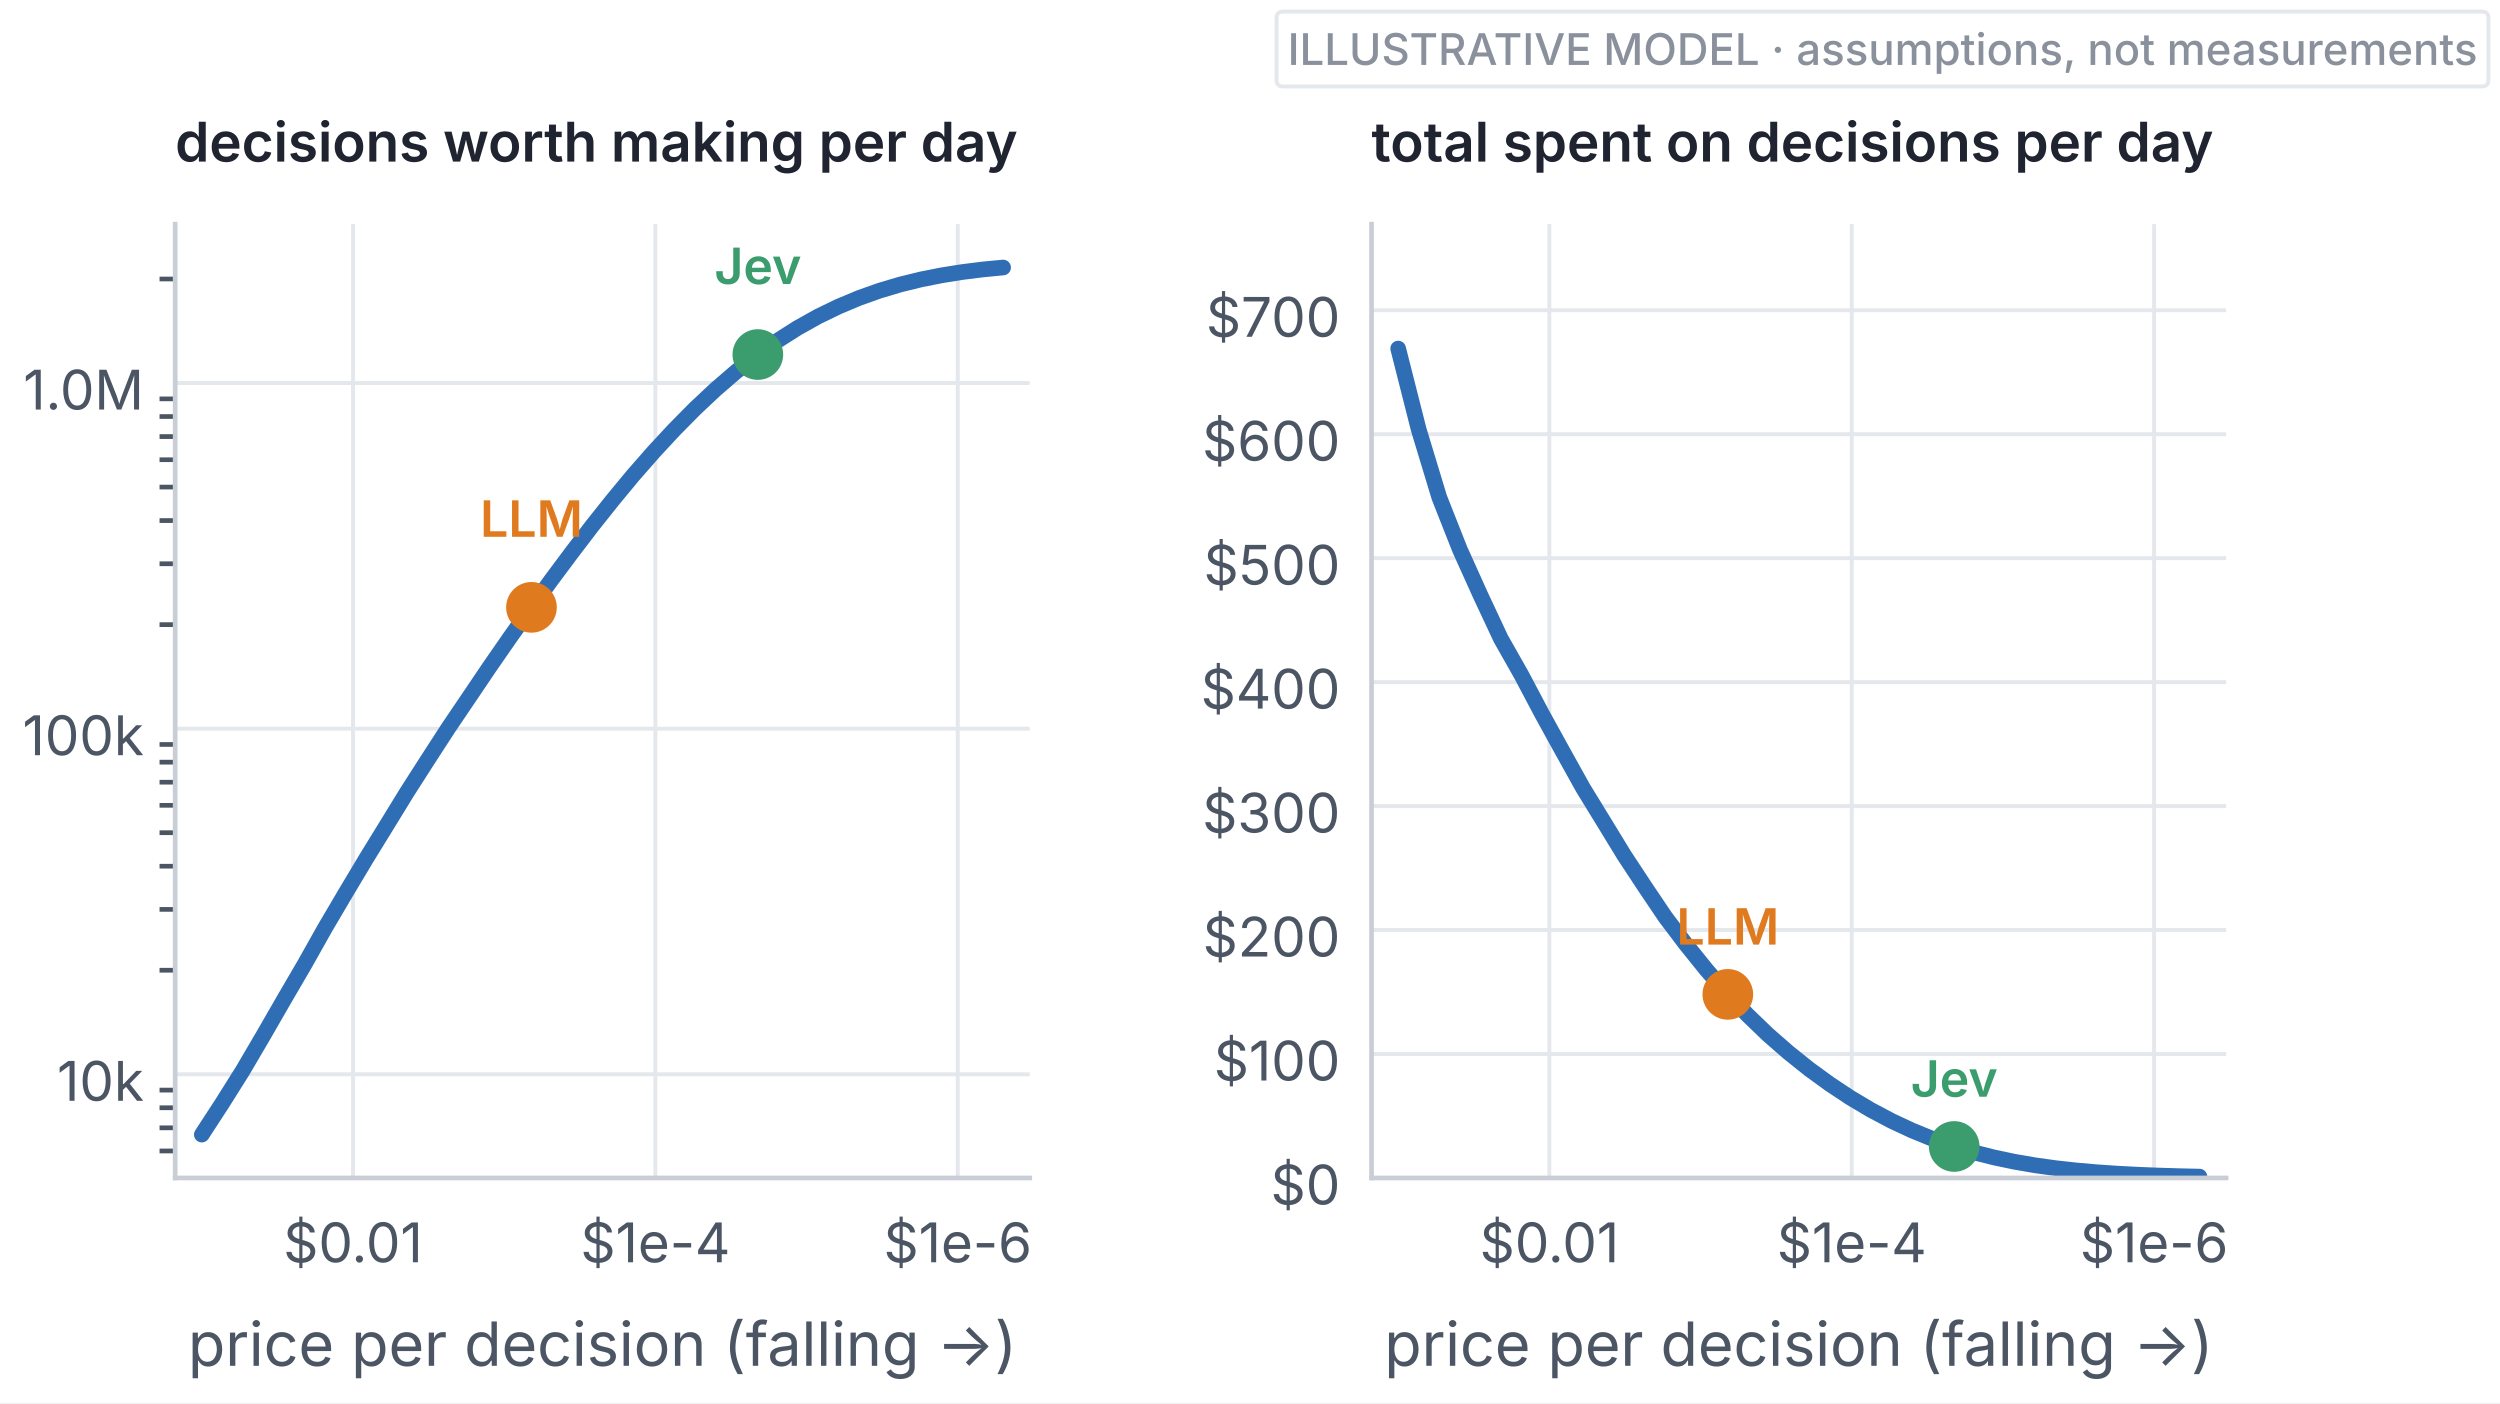
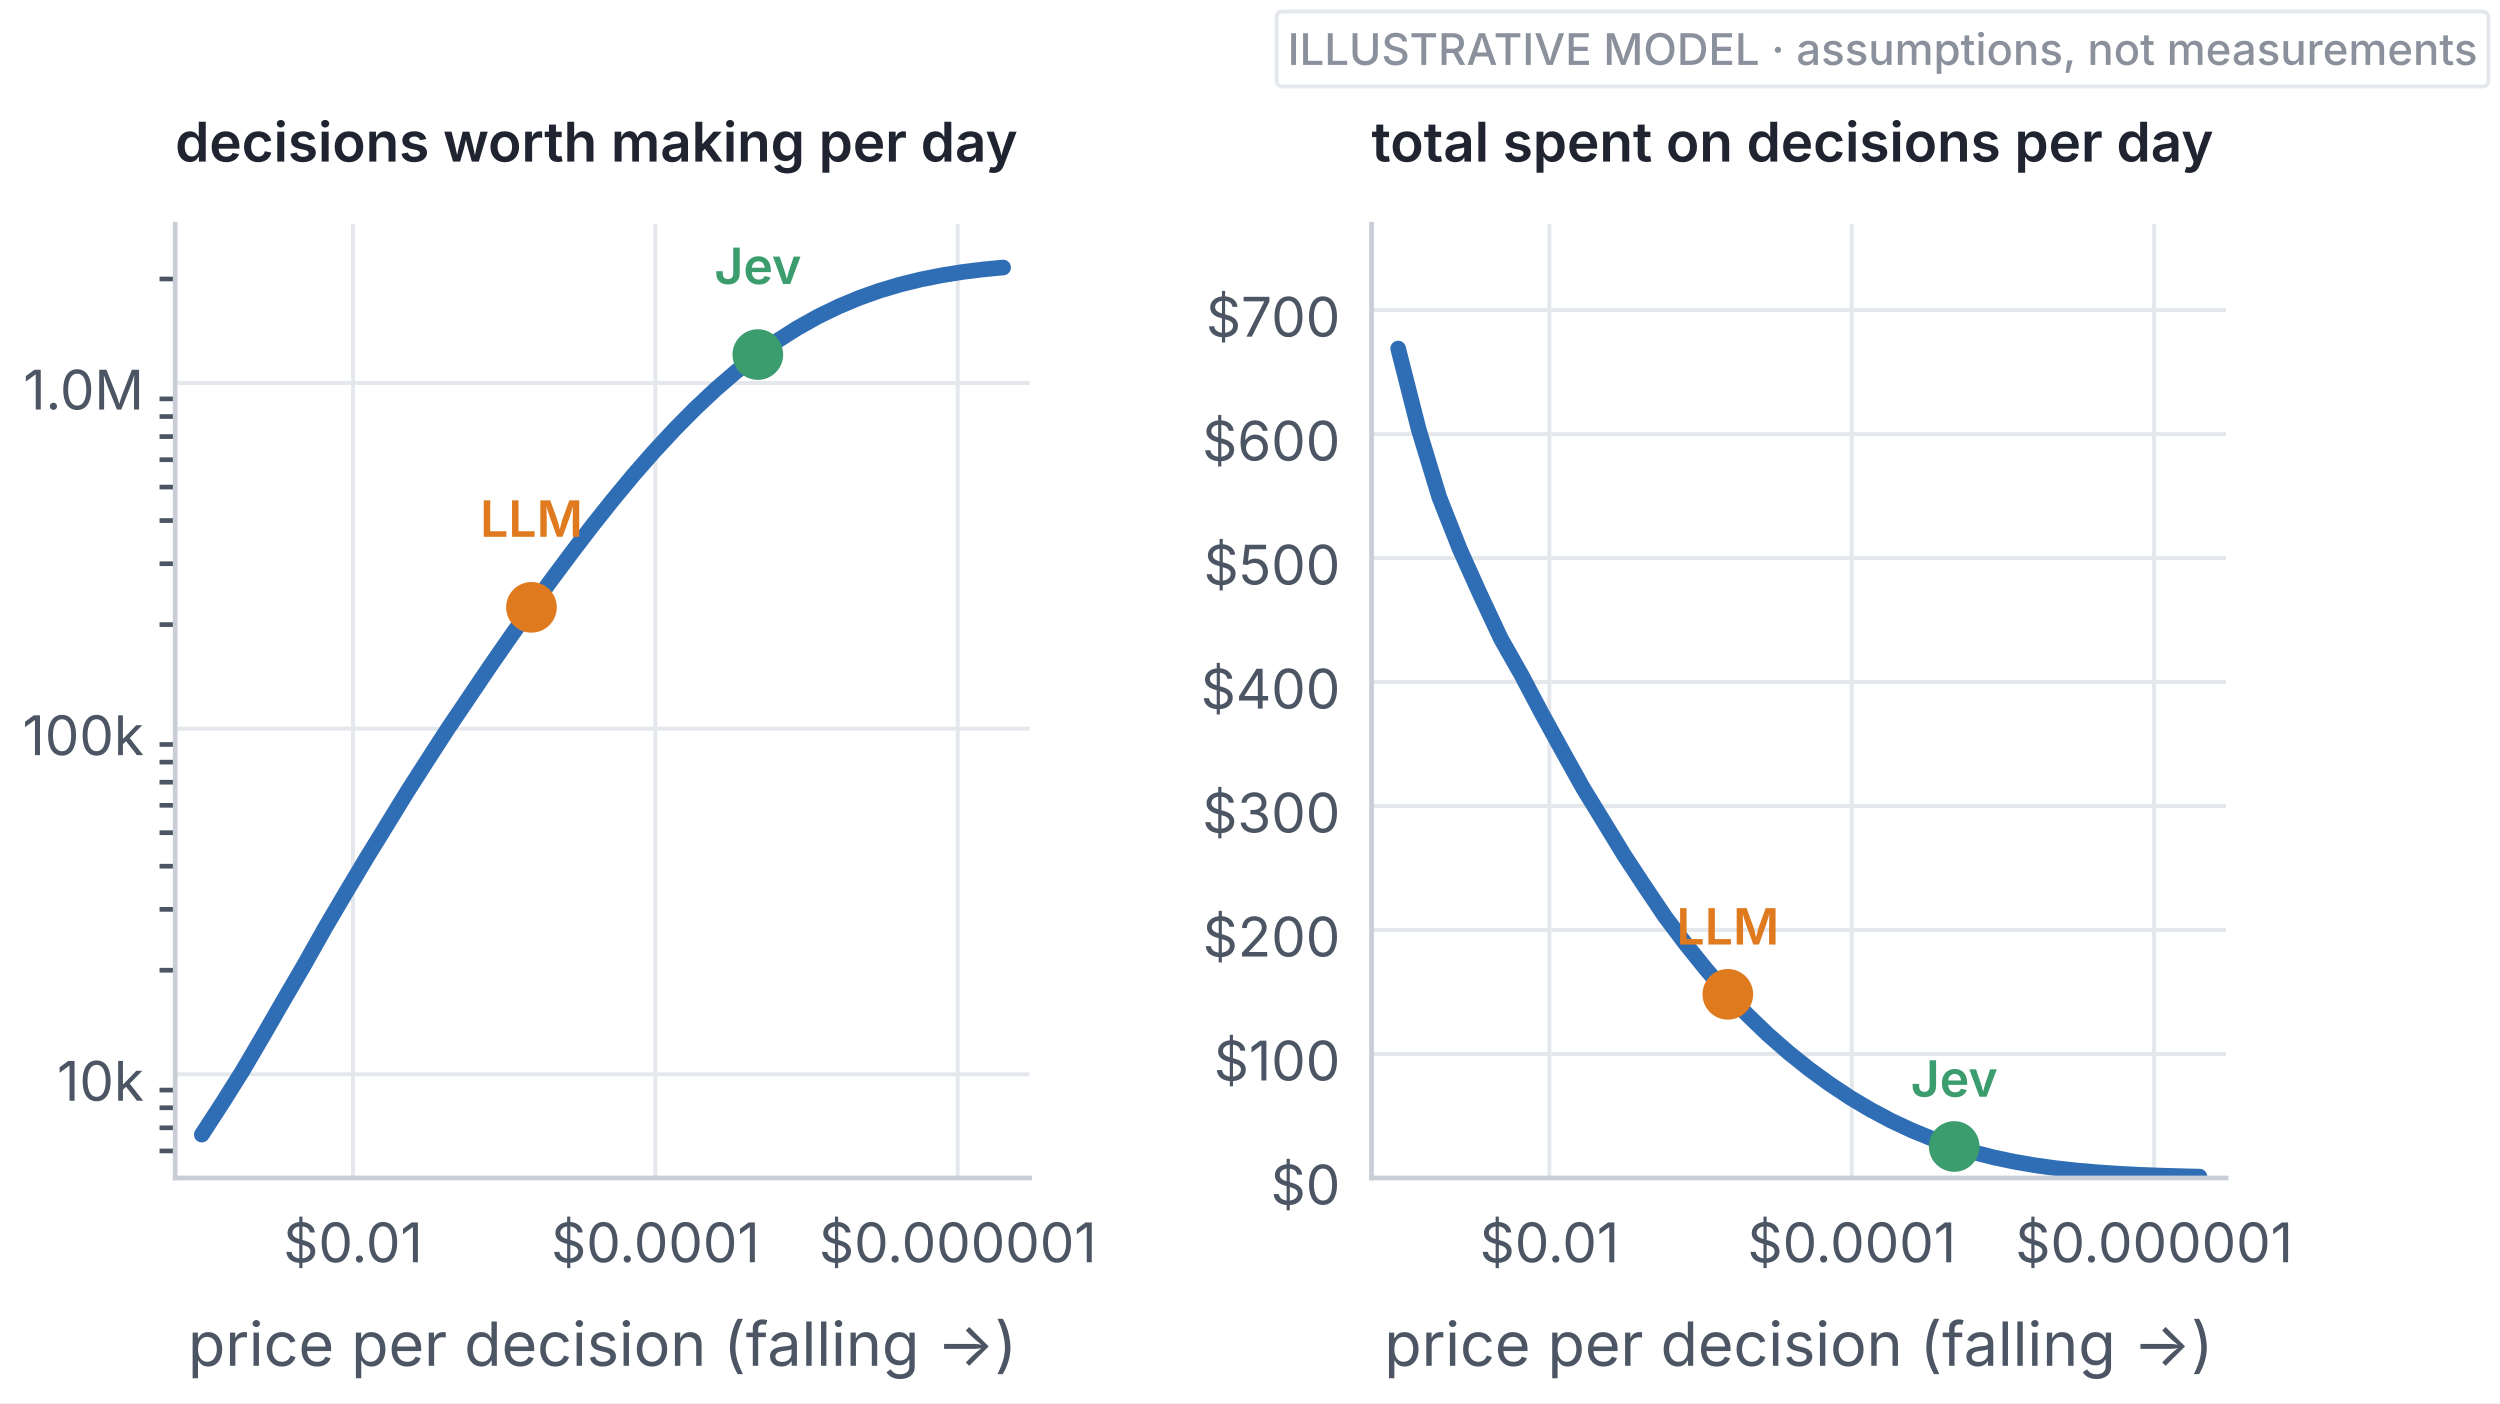
<svg xmlns="http://www.w3.org/2000/svg" xmlns:xlink="http://www.w3.org/1999/xlink" width="319.69pt" height="179.419pt" viewBox="0 0 319.69 179.419" version="1.1">
  <defs>
    <style type="text/css">*{stroke-linejoin: round; stroke-linecap: butt}</style>
  </defs>
  <g id="figure_1">
    <g id="patch_1">
      <path d="M 0 179.419  L 319.69 179.419  L 319.69 -0  L 0 -0  z " style="fill: #ffffff" />
    </g>
    <g id="axes_1">
      <g id="patch_2">
        <path d="M 22.402 150.632  L 131.678 150.632  L 131.678 28.664  L 22.402 28.664  z " style="fill: #ffffff" />
      </g>
      <g id="matplotlib.axis_1">
        <g id="xtick_1">
          <g id="line2d_1">
-             <path d="M 45.14 150.632  L 45.14 28.664  " clip-path="url(#p6c4d3833a0)" style="fill: none; stroke: #e4e7eb; stroke-width: 0.5; stroke-linecap: round" />
+             <path d="M 45.14 150.632  L 45.14 28.664  " clip-path="url(#pe43d38c71d)" style="fill: none; stroke: #e4e7eb; stroke-width: 0.5; stroke-linecap: round" />
          </g>
          <g id="line2d_2" />
          <g id="text_1">
            <text style="font-size: 7px; font-family: 'Inter'; text-anchor: middle; fill: #4b5563" x="45.14" y="161.413" transform="rotate(-0 45.14015 161.413)">$0.01</text>
          </g>
        </g>
        <g id="xtick_2">
          <g id="line2d_3">
-             <path d="M 83.807 150.632  L 83.807 28.664  " clip-path="url(#p6c4d3833a0)" style="fill: none; stroke: #e4e7eb; stroke-width: 0.5; stroke-linecap: round" />
+             <path d="M 83.807 150.632  L 83.807 28.664  " clip-path="url(#pe43d38c71d)" style="fill: none; stroke: #e4e7eb; stroke-width: 0.5; stroke-linecap: round" />
          </g>
          <g id="line2d_4" />
          <g id="text_2">
-             <text style="font-size: 7px; font-family: 'Inter'; text-anchor: middle; fill: #4b5563" x="83.807" y="161.413" transform="rotate(-0 83.80663 161.413)">$1e-4</text>
+             <text style="font-size: 7px; font-family: 'Inter'; text-anchor: middle; fill: #4b5563" x="83.807" y="161.413" transform="rotate(-0 83.80663 161.413)">$0.0001</text>
          </g>
        </g>
        <g id="xtick_3">
          <g id="line2d_5">
-             <path d="M 122.473 150.632  L 122.473 28.664  " clip-path="url(#p6c4d3833a0)" style="fill: none; stroke: #e4e7eb; stroke-width: 0.5; stroke-linecap: round" />
+             <path d="M 122.473 150.632  L 122.473 28.664  " clip-path="url(#pe43d38c71d)" style="fill: none; stroke: #e4e7eb; stroke-width: 0.5; stroke-linecap: round" />
          </g>
          <g id="line2d_6" />
          <g id="text_3">
-             <text style="font-size: 7px; font-family: 'Inter'; text-anchor: middle; fill: #4b5563" x="122.473" y="161.413" transform="rotate(-0 122.4731 161.413)">$1e-6</text>
+             <text style="font-size: 7px; font-family: 'Inter'; text-anchor: middle; fill: #4b5563" x="122.473" y="161.413" transform="rotate(-0 122.4731 161.413)">$0.000001</text>
          </g>
        </g>
        <g id="text_4">
          <text style="font-size: 7.8px; font-family: 'Inter'; text-anchor: middle; fill: #4b5563" x="77.04" y="174.658" transform="rotate(-0 77.04 174.6578)">price per decision (falling →)</text>
        </g>
      </g>
      <g id="matplotlib.axis_2">
        <g id="ytick_1">
          <g id="line2d_7">
-             <path d="M 22.402 137.375  L 131.678 137.375  " clip-path="url(#p6c4d3833a0)" style="fill: none; stroke: #e4e7eb; stroke-width: 0.5; stroke-linecap: round" />
+             <path d="M 22.402 137.372  L 131.678 137.372  " clip-path="url(#pe43d38c71d)" style="fill: none; stroke: #e4e7eb; stroke-width: 0.5; stroke-linecap: round" />
          </g>
          <g id="line2d_8" />
          <g id="text_5">
-             <text style="font-size: 7px; font-family: 'Inter'; text-anchor: end; fill: #4b5563" x="18.402" y="140.766" transform="rotate(-0 18.4025 140.7657)">10k</text>
+             <text style="font-size: 7px; font-family: 'Inter'; text-anchor: end; fill: #4b5563" x="18.402" y="140.763" transform="rotate(-0 18.4025 140.763)">10k</text>
          </g>
        </g>
        <g id="ytick_2">
          <g id="line2d_9">
-             <path d="M 22.402 93.178  L 131.678 93.178  " clip-path="url(#p6c4d3833a0)" style="fill: none; stroke: #e4e7eb; stroke-width: 0.5; stroke-linecap: round" />
+             <path d="M 22.402 93.177  L 131.678 93.177  " clip-path="url(#pe43d38c71d)" style="fill: none; stroke: #e4e7eb; stroke-width: 0.5; stroke-linecap: round" />
          </g>
          <g id="line2d_10" />
          <g id="text_6">
-             <text style="font-size: 7px; font-family: 'Inter'; text-anchor: end; fill: #4b5563" x="18.402" y="96.569" transform="rotate(-0 18.4025 96.56901)">100k</text>
+             <text style="font-size: 7px; font-family: 'Inter'; text-anchor: end; fill: #4b5563" x="18.402" y="96.567" transform="rotate(-0 18.4025 96.56749)">100k</text>
          </g>
        </g>
        <g id="ytick_3">
          <g id="line2d_11">
-             <path d="M 22.402 48.982  L 131.678 48.982  " clip-path="url(#p6c4d3833a0)" style="fill: none; stroke: #e4e7eb; stroke-width: 0.5; stroke-linecap: round" />
+             <path d="M 22.402 48.981  L 131.678 48.981  " clip-path="url(#pe43d38c71d)" style="fill: none; stroke: #e4e7eb; stroke-width: 0.5; stroke-linecap: round" />
          </g>
          <g id="line2d_12" />
          <g id="text_7">
-             <text style="font-size: 7px; font-family: 'Inter'; text-anchor: end; fill: #4b5563" x="18.402" y="52.372" transform="rotate(-0 18.4025 52.37234)">1.0M</text>
+             <text style="font-size: 7px; font-family: 'Inter'; text-anchor: end; fill: #4b5563" x="18.402" y="52.372" transform="rotate(-0 18.4025 52.37195)">1.0M</text>
          </g>
        </g>
        <g id="ytick_4">
          <g id="line2d_13">
            <defs>
-               <path id="m7c830f030d" d="M 0 0  L -2 0  " style="stroke: #4b5563; stroke-width: 0.6" />
+               <path id="m8a3366d533" d="M 0 0  L -2 0  " style="stroke: #4b5563; stroke-width: 0.6" />
            </defs>
            <g>
-               <use xlink:href="#m7c830f030d" x="22.402" y="147.18" style="fill: #4b5563; stroke: #4b5563; stroke-width: 0.6" />
+               <use xlink:href="#m8a3366d533" x="22.402" y="147.177" style="fill: #4b5563; stroke: #4b5563; stroke-width: 0.6" />
            </g>
          </g>
        </g>
        <g id="ytick_5">
          <g id="line2d_14">
            <g>
-               <use xlink:href="#m7c830f030d" x="22.402" y="144.221" style="fill: #4b5563; stroke: #4b5563; stroke-width: 0.6" />
+               <use xlink:href="#m8a3366d533" x="22.402" y="144.218" style="fill: #4b5563; stroke: #4b5563; stroke-width: 0.6" />
            </g>
          </g>
        </g>
        <g id="ytick_6">
          <g id="line2d_15">
            <g>
-               <use xlink:href="#m7c830f030d" x="22.402" y="141.658" style="fill: #4b5563; stroke: #4b5563; stroke-width: 0.6" />
+               <use xlink:href="#m8a3366d533" x="22.402" y="141.655" style="fill: #4b5563; stroke: #4b5563; stroke-width: 0.6" />
            </g>
          </g>
        </g>
        <g id="ytick_7">
          <g id="line2d_16">
            <g>
-               <use xlink:href="#m7c830f030d" x="22.402" y="139.397" style="fill: #4b5563; stroke: #4b5563; stroke-width: 0.6" />
+               <use xlink:href="#m8a3366d533" x="22.402" y="139.395" style="fill: #4b5563; stroke: #4b5563; stroke-width: 0.6" />
            </g>
          </g>
        </g>
        <g id="ytick_8">
          <g id="line2d_17">
            <g>
-               <use xlink:href="#m7c830f030d" x="22.402" y="124.071" style="fill: #4b5563; stroke: #4b5563; stroke-width: 0.6" />
+               <use xlink:href="#m8a3366d533" x="22.402" y="124.068" style="fill: #4b5563; stroke: #4b5563; stroke-width: 0.6" />
            </g>
          </g>
        </g>
        <g id="ytick_9">
          <g id="line2d_18">
            <g>
-               <use xlink:href="#m7c830f030d" x="22.402" y="116.288" style="fill: #4b5563; stroke: #4b5563; stroke-width: 0.6" />
+               <use xlink:href="#m8a3366d533" x="22.402" y="116.286" style="fill: #4b5563; stroke: #4b5563; stroke-width: 0.6" />
            </g>
          </g>
        </g>
        <g id="ytick_10">
          <g id="line2d_19">
            <g>
-               <use xlink:href="#m7c830f030d" x="22.402" y="110.766" style="fill: #4b5563; stroke: #4b5563; stroke-width: 0.6" />
+               <use xlink:href="#m8a3366d533" x="22.402" y="110.764" style="fill: #4b5563; stroke: #4b5563; stroke-width: 0.6" />
            </g>
          </g>
        </g>
        <g id="ytick_11">
          <g id="line2d_20">
            <g>
-               <use xlink:href="#m7c830f030d" x="22.402" y="106.483" style="fill: #4b5563; stroke: #4b5563; stroke-width: 0.6" />
+               <use xlink:href="#m8a3366d533" x="22.402" y="106.481" style="fill: #4b5563; stroke: #4b5563; stroke-width: 0.6" />
            </g>
          </g>
        </g>
        <g id="ytick_12">
          <g id="line2d_21">
            <g>
-               <use xlink:href="#m7c830f030d" x="22.402" y="102.983" style="fill: #4b5563; stroke: #4b5563; stroke-width: 0.6" />
+               <use xlink:href="#m8a3366d533" x="22.402" y="102.982" style="fill: #4b5563; stroke: #4b5563; stroke-width: 0.6" />
            </g>
          </g>
        </g>
        <g id="ytick_13">
          <g id="line2d_22">
            <g>
-               <use xlink:href="#m7c830f030d" x="22.402" y="100.025" style="fill: #4b5563; stroke: #4b5563; stroke-width: 0.6" />
+               <use xlink:href="#m8a3366d533" x="22.402" y="100.023" style="fill: #4b5563; stroke: #4b5563; stroke-width: 0.6" />
            </g>
          </g>
        </g>
        <g id="ytick_14">
          <g id="line2d_23">
            <g>
-               <use xlink:href="#m7c830f030d" x="22.402" y="97.461" style="fill: #4b5563; stroke: #4b5563; stroke-width: 0.6" />
+               <use xlink:href="#m8a3366d533" x="22.402" y="97.46" style="fill: #4b5563; stroke: #4b5563; stroke-width: 0.6" />
            </g>
          </g>
        </g>
        <g id="ytick_15">
          <g id="line2d_24">
            <g>
-               <use xlink:href="#m7c830f030d" x="22.402" y="95.201" style="fill: #4b5563; stroke: #4b5563; stroke-width: 0.6" />
+               <use xlink:href="#m8a3366d533" x="22.402" y="95.199" style="fill: #4b5563; stroke: #4b5563; stroke-width: 0.6" />
            </g>
          </g>
        </g>
        <g id="ytick_16">
          <g id="line2d_25">
            <g>
-               <use xlink:href="#m7c830f030d" x="22.402" y="79.874" style="fill: #4b5563; stroke: #4b5563; stroke-width: 0.6" />
+               <use xlink:href="#m8a3366d533" x="22.402" y="79.873" style="fill: #4b5563; stroke: #4b5563; stroke-width: 0.6" />
            </g>
          </g>
        </g>
        <g id="ytick_17">
          <g id="line2d_26">
            <g>
-               <use xlink:href="#m7c830f030d" x="22.402" y="72.091" style="fill: #4b5563; stroke: #4b5563; stroke-width: 0.6" />
+               <use xlink:href="#m8a3366d533" x="22.402" y="72.09" style="fill: #4b5563; stroke: #4b5563; stroke-width: 0.6" />
            </g>
          </g>
        </g>
        <g id="ytick_18">
          <g id="line2d_27">
            <g>
-               <use xlink:href="#m7c830f030d" x="22.402" y="66.569" style="fill: #4b5563; stroke: #4b5563; stroke-width: 0.6" />
+               <use xlink:href="#m8a3366d533" x="22.402" y="66.569" style="fill: #4b5563; stroke: #4b5563; stroke-width: 0.6" />
            </g>
          </g>
        </g>
        <g id="ytick_19">
          <g id="line2d_28">
            <g>
-               <use xlink:href="#m7c830f030d" x="22.402" y="62.286" style="fill: #4b5563; stroke: #4b5563; stroke-width: 0.6" />
+               <use xlink:href="#m8a3366d533" x="22.402" y="62.286" style="fill: #4b5563; stroke: #4b5563; stroke-width: 0.6" />
            </g>
          </g>
        </g>
        <g id="ytick_20">
          <g id="line2d_29">
            <g>
-               <use xlink:href="#m7c830f030d" x="22.402" y="58.787" style="fill: #4b5563; stroke: #4b5563; stroke-width: 0.6" />
+               <use xlink:href="#m8a3366d533" x="22.402" y="58.786" style="fill: #4b5563; stroke: #4b5563; stroke-width: 0.6" />
            </g>
          </g>
        </g>
        <g id="ytick_21">
          <g id="line2d_30">
            <g>
-               <use xlink:href="#m7c830f030d" x="22.402" y="55.828" style="fill: #4b5563; stroke: #4b5563; stroke-width: 0.6" />
+               <use xlink:href="#m8a3366d533" x="22.402" y="55.827" style="fill: #4b5563; stroke: #4b5563; stroke-width: 0.6" />
            </g>
          </g>
        </g>
        <g id="ytick_22">
          <g id="line2d_31">
            <g>
-               <use xlink:href="#m7c830f030d" x="22.402" y="53.265" style="fill: #4b5563; stroke: #4b5563; stroke-width: 0.6" />
+               <use xlink:href="#m8a3366d533" x="22.402" y="53.264" style="fill: #4b5563; stroke: #4b5563; stroke-width: 0.6" />
            </g>
          </g>
        </g>
        <g id="ytick_23">
          <g id="line2d_32">
            <g>
-               <use xlink:href="#m7c830f030d" x="22.402" y="51.004" style="fill: #4b5563; stroke: #4b5563; stroke-width: 0.6" />
+               <use xlink:href="#m8a3366d533" x="22.402" y="51.004" style="fill: #4b5563; stroke: #4b5563; stroke-width: 0.6" />
            </g>
          </g>
        </g>
        <g id="ytick_24">
          <g id="line2d_33">
            <g>
-               <use xlink:href="#m7c830f030d" x="22.402" y="35.677" style="fill: #4b5563; stroke: #4b5563; stroke-width: 0.6" />
+               <use xlink:href="#m8a3366d533" x="22.402" y="35.677" style="fill: #4b5563; stroke: #4b5563; stroke-width: 0.6" />
            </g>
          </g>
        </g>
      </g>
      <g id="line2d_34">
-         <path d="M 128.273 34.208  L 125.646 34.46  L 123.018 34.791  L 120.391 35.211  L 117.764 35.733  L 115.136 36.377  L 112.509 37.158  L 109.882 38.09  L 107.254 39.189  L 104.627 40.462  L 102 41.93  L 99.372 43.597  L 96.745 45.463  L 94.118 47.531  L 91.49 49.805  L 88.863 52.272  L 86.236 54.932  L 83.608 57.763  L 80.981 60.761  L 78.354 63.935  L 75.726 67.236  L 73.099 70.678  L 70.472 74.202  L 67.844 77.824  L 65.217 81.518  L 62.59 85.308  L 59.962 89.203  L 57.335 93.087  L 54.708 97.141  L 52.08 101.242  L 49.453 105.524  L 46.826 109.793  L 44.198 114.19  L 41.571 118.653  L 38.944 123.323  L 36.316 127.828  L 33.689 132.389  L 31.062 136.869  L 28.434 141.054  L 25.807 145.088  " clip-path="url(#p6c4d3833a0)" style="fill: none; stroke: #2f6db5; stroke-width: 2; stroke-linecap: round" />
+         <path d="M 128.273 34.208  L 125.646 34.46  L 123.018 34.79  L 120.391 35.211  L 117.764 35.733  L 115.136 36.377  L 112.509 37.158  L 109.882 38.09  L 107.254 39.189  L 104.627 40.462  L 102 41.929  L 99.372 43.596  L 96.745 45.463  L 94.118 47.53  L 91.49 49.804  L 88.863 52.271  L 86.236 54.931  L 83.608 57.762  L 80.981 60.761  L 78.354 63.934  L 75.726 67.236  L 73.099 70.677  L 70.472 74.201  L 67.844 77.823  L 65.217 81.516  L 62.59 85.306  L 59.962 89.201  L 57.335 93.086  L 54.708 97.139  L 52.08 101.241  L 49.453 105.522  L 46.826 109.791  L 44.198 114.188  L 41.571 118.651  L 38.944 123.321  L 36.316 127.826  L 33.689 132.387  L 31.062 136.867  L 28.434 141.051  L 25.807 145.088  " clip-path="url(#pe43d38c71d)" style="fill: none; stroke: #2f6db5; stroke-width: 2; stroke-linecap: round" />
      </g>
      <g id="patch_3">
        <path d="M 22.402 150.632  L 22.402 28.664  " style="fill: none; stroke: #c9ced6; stroke-width: 0.6; stroke-linejoin: miter; stroke-linecap: square" />
      </g>
      <g id="patch_4">
        <path d="M 22.402 150.632  L 131.678 150.632  " style="fill: none; stroke: #c9ced6; stroke-width: 0.6; stroke-linejoin: miter; stroke-linecap: square" />
      </g>
      <g id="PathCollection_1">
        <defs>
-           <path id="mdd9a455f38" d="M 0 2.739  C 0.726 2.739 1.423 2.45 1.936 1.936  C 2.45 1.423 2.739 0.726 2.739 0  C 2.739 -0.726 2.45 -1.423 1.936 -1.936  C 1.423 -2.45 0.726 -2.739 0 -2.739  C -0.726 -2.739 -1.423 -2.45 -1.936 -1.936  C -2.45 -1.423 -2.739 -0.726 -2.739 0  C -2.739 0.726 -2.45 1.423 -1.936 1.936  C -1.423 2.45 -0.726 2.739 0 2.739  z " style="stroke: #e07a1f" />
+           <path id="m2a6aeab47b" d="M 0 2.739  C 0.726 2.739 1.423 2.45 1.936 1.936  C 2.45 1.423 2.739 0.726 2.739 0  C 2.739 -0.726 2.45 -1.423 1.936 -1.936  C 1.423 -2.45 0.726 -2.739 0 -2.739  C -0.726 -2.739 -1.423 -2.45 -1.936 -1.936  C -2.45 -1.423 -2.739 -0.726 -2.739 0  C -2.739 0.726 -2.45 1.423 -1.936 1.936  C -1.423 2.45 -0.726 2.739 0 2.739  z " style="stroke: #e07a1f" />
        </defs>
-         <g clip-path="url(#p6c4d3833a0)">
-           <use xlink:href="#mdd9a455f38" x="67.962" y="77.664" style="fill: #e07a1f; stroke: #e07a1f" />
+         <g clip-path="url(#pe43d38c71d)">
+           <use xlink:href="#m2a6aeab47b" x="67.962" y="77.662" style="fill: #e07a1f; stroke: #e07a1f" />
        </g>
      </g>
      <g id="text_8">
-         <text style="font-weight: 600; font-size: 6.4px; font-family: 'Inter'; text-anchor: middle; fill: #e07a1f" x="67.962" y="68.642" transform="rotate(-0 67.96219 68.64215)">LLM</text>
+         <text style="font-weight: 600; font-size: 6.4px; font-family: 'Inter'; text-anchor: middle; fill: #e07a1f" x="67.962" y="68.641" transform="rotate(-0 67.96219 68.64126)">LLM</text>
      </g>
      <g id="PathCollection_2">
        <defs>
-           <path id="maff7564c00" d="M 0 2.739  C 0.726 2.739 1.423 2.45 1.936 1.936  C 2.45 1.423 2.739 0.726 2.739 0  C 2.739 -0.726 2.45 -1.423 1.936 -1.936  C 1.423 -2.45 0.726 -2.739 0 -2.739  C -0.726 -2.739 -1.423 -2.45 -1.936 -1.936  C -2.45 -1.423 -2.739 -0.726 -2.739 0  C -2.739 0.726 -2.45 1.423 -1.936 1.936  C -1.423 2.45 -0.726 2.739 0 2.739  z " style="stroke: #3b9c6e" />
+           <path id="m7f1b67c0c9" d="M 0 2.739  C 0.726 2.739 1.423 2.45 1.936 1.936  C 2.45 1.423 2.739 0.726 2.739 0  C 2.739 -0.726 2.45 -1.423 1.936 -1.936  C 1.423 -2.45 0.726 -2.739 0 -2.739  C -0.726 -2.739 -1.423 -2.45 -1.936 -1.936  C -2.45 -1.423 -2.739 -0.726 -2.739 0  C -2.739 0.726 -2.45 1.423 -1.936 1.936  C -1.423 2.45 -0.726 2.739 0 2.739  z " style="stroke: #3b9c6e" />
        </defs>
-         <g clip-path="url(#p6c4d3833a0)">
-           <use xlink:href="#maff7564c00" x="96.91" y="45.338" style="fill: #3b9c6e; stroke: #3b9c6e" />
+         <g clip-path="url(#pe43d38c71d)">
+           <use xlink:href="#m7f1b67c0c9" x="96.91" y="45.338" style="fill: #3b9c6e; stroke: #3b9c6e" />
        </g>
      </g>
      <g id="text_9">
-         <text style="font-weight: 600; font-size: 6.4px; font-family: 'Inter'; text-anchor: middle; fill: #3b9c6e" x="96.91" y="36.317" transform="rotate(-0 96.91033 36.31697)">Jev</text>
+         <text style="font-weight: 600; font-size: 6.4px; font-family: 'Inter'; text-anchor: middle; fill: #3b9c6e" x="96.91" y="36.317" transform="rotate(-0 96.91033 36.31692)">Jev</text>
      </g>
      <g id="text_10">
        <text style="font-weight: 600; font-size: 7px; font-family: 'Inter'; text-anchor: start; fill: #1f2430" x="22.402" y="20.664" transform="rotate(-0 22.4025 20.66378)">decisions worth making per day</text>
      </g>
    </g>
    <g id="axes_2">
      <g id="patch_5">
        <path d="M 175.387 150.632  L 284.663 150.632  L 284.663 28.664  L 175.387 28.664  z " style="fill: #ffffff" />
      </g>
      <g id="matplotlib.axis_3">
        <g id="xtick_4">
          <g id="line2d_35">
-             <path d="M 198.125 150.632  L 198.125 28.664  " clip-path="url(#pc690eab9a4)" style="fill: none; stroke: #e4e7eb; stroke-width: 0.5; stroke-linecap: round" />
+             <path d="M 198.125 150.632  L 198.125 28.664  " clip-path="url(#pb038f748a6)" style="fill: none; stroke: #e4e7eb; stroke-width: 0.5; stroke-linecap: round" />
          </g>
          <g id="line2d_36" />
          <g id="text_11">
            <text style="font-size: 7px; font-family: 'Inter'; text-anchor: middle; fill: #4b5563" x="198.125" y="161.413" transform="rotate(-0 198.1252 161.413)">$0.01</text>
          </g>
        </g>
        <g id="xtick_5">
          <g id="line2d_37">
-             <path d="M 236.792 150.632  L 236.792 28.664  " clip-path="url(#pc690eab9a4)" style="fill: none; stroke: #e4e7eb; stroke-width: 0.5; stroke-linecap: round" />
+             <path d="M 236.792 150.632  L 236.792 28.664  " clip-path="url(#pb038f748a6)" style="fill: none; stroke: #e4e7eb; stroke-width: 0.5; stroke-linecap: round" />
          </g>
          <g id="line2d_38" />
          <g id="text_12">
-             <text style="font-size: 7px; font-family: 'Inter'; text-anchor: middle; fill: #4b5563" x="236.792" y="161.413" transform="rotate(-0 236.7916 161.413)">$1e-4</text>
+             <text style="font-size: 7px; font-family: 'Inter'; text-anchor: middle; fill: #4b5563" x="236.792" y="161.413" transform="rotate(-0 236.7916 161.413)">$0.0001</text>
          </g>
        </g>
        <g id="xtick_6">
          <g id="line2d_39">
-             <path d="M 275.458 150.632  L 275.458 28.664  " clip-path="url(#pc690eab9a4)" style="fill: none; stroke: #e4e7eb; stroke-width: 0.5; stroke-linecap: round" />
+             <path d="M 275.458 150.632  L 275.458 28.664  " clip-path="url(#pb038f748a6)" style="fill: none; stroke: #e4e7eb; stroke-width: 0.5; stroke-linecap: round" />
          </g>
          <g id="line2d_40" />
          <g id="text_13">
-             <text style="font-size: 7px; font-family: 'Inter'; text-anchor: middle; fill: #4b5563" x="275.458" y="161.413" transform="rotate(-0 275.4581 161.413)">$1e-6</text>
+             <text style="font-size: 7px; font-family: 'Inter'; text-anchor: middle; fill: #4b5563" x="275.458" y="161.413" transform="rotate(-0 275.4581 161.413)">$0.000001</text>
          </g>
        </g>
        <g id="text_14">
          <text style="font-size: 7.8px; font-family: 'Inter'; text-anchor: middle; fill: #4b5563" x="230.025" y="174.658" transform="rotate(-0 230.025 174.6578)">price per decision (falling →)</text>
        </g>
      </g>
      <g id="matplotlib.axis_4">
        <g id="ytick_25">
          <g id="line2d_41">
-             <path d="M 175.387 150.632  L 284.663 150.632  " clip-path="url(#pc690eab9a4)" style="fill: none; stroke: #e4e7eb; stroke-width: 0.5; stroke-linecap: round" />
+             <path d="M 175.387 150.632  L 284.663 150.632  " clip-path="url(#pb038f748a6)" style="fill: none; stroke: #e4e7eb; stroke-width: 0.5; stroke-linecap: round" />
          </g>
          <g id="line2d_42" />
          <g id="text_15">
            <text style="font-size: 7px; font-family: 'Inter'; text-anchor: end; fill: #4b5563" x="171.387" y="154.022" transform="rotate(-0 171.3875 154.0224)">$0</text>
          </g>
        </g>
        <g id="ytick_26">
          <g id="line2d_43">
-             <path d="M 175.387 134.781  L 284.663 134.781  " clip-path="url(#pc690eab9a4)" style="fill: none; stroke: #e4e7eb; stroke-width: 0.5; stroke-linecap: round" />
+             <path d="M 175.387 134.778  L 284.663 134.778  " clip-path="url(#pb038f748a6)" style="fill: none; stroke: #e4e7eb; stroke-width: 0.5; stroke-linecap: round" />
          </g>
          <g id="line2d_44" />
          <g id="text_16">
-             <text style="font-size: 7px; font-family: 'Inter'; text-anchor: end; fill: #4b5563" x="171.387" y="138.171" transform="rotate(-0 171.3875 138.1714)">$100</text>
+             <text style="font-size: 7px; font-family: 'Inter'; text-anchor: end; fill: #4b5563" x="171.387" y="138.169" transform="rotate(-0 171.3875 138.169)">$100</text>
          </g>
        </g>
        <g id="ytick_27">
          <g id="line2d_45">
-             <path d="M 175.387 118.93  L 284.663 118.93  " clip-path="url(#pc690eab9a4)" style="fill: none; stroke: #e4e7eb; stroke-width: 0.5; stroke-linecap: round" />
+             <path d="M 175.387 118.925  L 284.663 118.925  " clip-path="url(#pb038f748a6)" style="fill: none; stroke: #e4e7eb; stroke-width: 0.5; stroke-linecap: round" />
          </g>
          <g id="line2d_46" />
          <g id="text_17">
-             <text style="font-size: 7px; font-family: 'Inter'; text-anchor: end; fill: #4b5563" x="171.387" y="122.32" transform="rotate(-0 171.3875 122.3204)">$200</text>
+             <text style="font-size: 7px; font-family: 'Inter'; text-anchor: end; fill: #4b5563" x="171.387" y="122.316" transform="rotate(-0 171.3875 122.3156)">$200</text>
          </g>
        </g>
        <g id="ytick_28">
          <g id="line2d_47">
-             <path d="M 175.387 103.079  L 284.663 103.079  " clip-path="url(#pc690eab9a4)" style="fill: none; stroke: #e4e7eb; stroke-width: 0.5; stroke-linecap: round" />
+             <path d="M 175.387 103.072  L 284.663 103.072  " clip-path="url(#pb038f748a6)" style="fill: none; stroke: #e4e7eb; stroke-width: 0.5; stroke-linecap: round" />
          </g>
          <g id="line2d_48" />
          <g id="text_18">
-             <text style="font-size: 7px; font-family: 'Inter'; text-anchor: end; fill: #4b5563" x="171.387" y="106.469" transform="rotate(-0 171.3875 106.4694)">$300</text>
+             <text style="font-size: 7px; font-family: 'Inter'; text-anchor: end; fill: #4b5563" x="171.387" y="106.462" transform="rotate(-0 171.3875 106.4623)">$300</text>
          </g>
        </g>
        <g id="ytick_29">
          <g id="line2d_49">
-             <path d="M 175.387 87.228  L 284.663 87.228  " clip-path="url(#pc690eab9a4)" style="fill: none; stroke: #e4e7eb; stroke-width: 0.5; stroke-linecap: round" />
+             <path d="M 175.387 87.218  L 284.663 87.218  " clip-path="url(#pb038f748a6)" style="fill: none; stroke: #e4e7eb; stroke-width: 0.5; stroke-linecap: round" />
          </g>
          <g id="line2d_50" />
          <g id="text_19">
-             <text style="font-size: 7px; font-family: 'Inter'; text-anchor: end; fill: #4b5563" x="171.387" y="90.618" transform="rotate(-0 171.3875 90.61835)">$400</text>
+             <text style="font-size: 7px; font-family: 'Inter'; text-anchor: end; fill: #4b5563" x="171.387" y="90.609" transform="rotate(-0 171.3875 90.60887)">$400</text>
          </g>
        </g>
        <g id="ytick_30">
          <g id="line2d_51">
-             <path d="M 175.387 71.377  L 284.663 71.377  " clip-path="url(#pc690eab9a4)" style="fill: none; stroke: #e4e7eb; stroke-width: 0.5; stroke-linecap: round" />
+             <path d="M 175.387 71.365  L 284.663 71.365  " clip-path="url(#pb038f748a6)" style="fill: none; stroke: #e4e7eb; stroke-width: 0.5; stroke-linecap: round" />
          </g>
          <g id="line2d_52" />
          <g id="text_20">
-             <text style="font-size: 7px; font-family: 'Inter'; text-anchor: end; fill: #4b5563" x="171.387" y="74.767" transform="rotate(-0 171.3875 74.76734)">$500</text>
+             <text style="font-size: 7px; font-family: 'Inter'; text-anchor: end; fill: #4b5563" x="171.387" y="74.755" transform="rotate(-0 171.3875 74.75549)">$500</text>
          </g>
        </g>
        <g id="ytick_31">
          <g id="line2d_53">
-             <path d="M 175.387 55.526  L 284.663 55.526  " clip-path="url(#pc690eab9a4)" style="fill: none; stroke: #e4e7eb; stroke-width: 0.5; stroke-linecap: round" />
+             <path d="M 175.387 55.511  L 284.663 55.511  " clip-path="url(#pb038f748a6)" style="fill: none; stroke: #e4e7eb; stroke-width: 0.5; stroke-linecap: round" />
          </g>
          <g id="line2d_54" />
          <g id="text_21">
-             <text style="font-size: 7px; font-family: 'Inter'; text-anchor: end; fill: #4b5563" x="171.387" y="58.916" transform="rotate(-0 171.3875 58.91633)">$600</text>
+             <text style="font-size: 7px; font-family: 'Inter'; text-anchor: end; fill: #4b5563" x="171.387" y="58.902" transform="rotate(-0 171.3875 58.90211)">$600</text>
          </g>
        </g>
        <g id="ytick_32">
          <g id="line2d_55">
-             <path d="M 175.387 39.675  L 284.663 39.675  " clip-path="url(#pc690eab9a4)" style="fill: none; stroke: #e4e7eb; stroke-width: 0.5; stroke-linecap: round" />
+             <path d="M 175.387 39.658  L 284.663 39.658  " clip-path="url(#pb038f748a6)" style="fill: none; stroke: #e4e7eb; stroke-width: 0.5; stroke-linecap: round" />
          </g>
          <g id="line2d_56" />
          <g id="text_22">
-             <text style="font-size: 7px; font-family: 'Inter'; text-anchor: end; fill: #4b5563" x="171.387" y="43.065" transform="rotate(-0 171.3875 43.06531)">$700</text>
+             <text style="font-size: 7px; font-family: 'Inter'; text-anchor: end; fill: #4b5563" x="171.387" y="43.049" transform="rotate(-0 171.3875 43.04873)">$700</text>
          </g>
        </g>
      </g>
      <g id="line2d_57">
-         <path d="M 281.258 150.46  L 278.631 150.4  L 276.003 150.321  L 273.376 150.216  L 270.749 150.078  L 268.121 149.899  L 265.494 149.67  L 262.867 149.379  L 260.239 149.014  L 257.612 148.562  L 254.985 148.01  L 252.357 147.345  L 249.73 146.554  L 247.103 145.625  L 244.475 144.55  L 241.848 143.319  L 239.221 141.926  L 236.593 140.36  L 233.966 138.618  L 231.339 136.707  L 228.711 134.6  L 226.084 132.308  L 223.457 129.779  L 220.829 127.021  L 218.202 123.998  L 215.575 120.738  L 212.947 117.263  L 210.32 113.362  L 207.693 109.372  L 205.065 105.067  L 202.438 100.784  L 199.811 96.062  L 197.183 91.291  L 194.556 86.322  L 191.929 81.686  L 189.301 76.077  L 186.674 70.248  L 184.047 63.594  L 181.419 54.928  L 178.792 44.573  " clip-path="url(#pc690eab9a4)" style="fill: none; stroke: #2f6db5; stroke-width: 2; stroke-linecap: round" />
+         <path d="M 281.258 150.46  L 278.631 150.4  L 276.003 150.321  L 273.376 150.215  L 270.749 150.078  L 268.121 149.899  L 265.494 149.67  L 262.867 149.379  L 260.239 149.014  L 257.612 148.562  L 254.985 148.01  L 252.357 147.345  L 249.73 146.553  L 247.103 145.624  L 244.475 144.549  L 241.848 143.318  L 239.221 141.925  L 236.593 140.359  L 233.966 138.616  L 231.339 136.705  L 228.711 134.598  L 226.084 132.305  L 223.457 129.776  L 220.829 127.018  L 218.202 123.994  L 215.575 120.734  L 212.947 117.258  L 210.32 113.357  L 207.693 109.366  L 205.065 105.06  L 202.438 100.777  L 199.811 96.054  L 197.183 91.282  L 194.556 86.312  L 191.929 81.676  L 189.301 76.066  L 186.674 70.236  L 184.047 63.581  L 181.419 54.914  L 178.792 44.573  " clip-path="url(#pb038f748a6)" style="fill: none; stroke: #2f6db5; stroke-width: 2; stroke-linecap: round" />
      </g>
      <g id="patch_6">
        <path d="M 175.387 150.632  L 175.387 28.664  " style="fill: none; stroke: #c9ced6; stroke-width: 0.6; stroke-linejoin: miter; stroke-linecap: square" />
      </g>
      <g id="patch_7">
        <path d="M 175.387 150.632  L 284.663 150.632  " style="fill: none; stroke: #c9ced6; stroke-width: 0.6; stroke-linejoin: miter; stroke-linecap: square" />
      </g>
      <g id="PathCollection_3">
-         <g clip-path="url(#pc690eab9a4)">
-           <use xlink:href="#mdd9a455f38" x="220.947" y="127.155" style="fill: #e07a1f; stroke: #e07a1f" />
+         <g clip-path="url(#pb038f748a6)">
+           <use xlink:href="#m2a6aeab47b" x="220.947" y="127.151" style="fill: #e07a1f; stroke: #e07a1f" />
        </g>
      </g>
      <g id="text_23">
-         <text style="font-weight: 600; font-size: 6.4px; font-family: 'Inter'; text-anchor: middle; fill: #e07a1f" x="220.947" y="120.791" transform="rotate(-0 220.9472 120.7913)">LLM</text>
+         <text style="font-weight: 600; font-size: 6.4px; font-family: 'Inter'; text-anchor: middle; fill: #e07a1f" x="220.947" y="120.788" transform="rotate(-0 220.9472 120.7878)">LLM</text>
      </g>
      <g id="PathCollection_4">
-         <g clip-path="url(#pc690eab9a4)">
-           <use xlink:href="#maff7564c00" x="249.895" y="146.607" style="fill: #3b9c6e; stroke: #3b9c6e" />
+         <g clip-path="url(#pb038f748a6)">
+           <use xlink:href="#m7f1b67c0c9" x="249.895" y="146.607" style="fill: #3b9c6e; stroke: #3b9c6e" />
        </g>
      </g>
      <g id="text_24">
-         <text style="font-weight: 600; font-size: 6.4px; font-family: 'Inter'; text-anchor: middle; fill: #3b9c6e" x="249.895" y="140.244" transform="rotate(-0 249.8953 140.2437)">Jev</text>
+         <text style="font-weight: 600; font-size: 6.4px; font-family: 'Inter'; text-anchor: middle; fill: #3b9c6e" x="249.895" y="140.243" transform="rotate(-0 249.8953 140.2431)">Jev</text>
      </g>
      <g id="text_25">
        <text style="font-weight: 600; font-size: 7px; font-family: 'Inter'; text-anchor: start; fill: #1f2430" x="175.387" y="20.664" transform="rotate(-0 175.3875 20.66378)">total spent on decisions per day</text>
      </g>
    </g>
    <g id="text_26">
      <g id="patch_8">
        <path d="M 164.077 11.056  L 317.37 11.056  Q 318.211 11.056 318.211 10.216  L 318.211 2.32  Q 318.211 1.48 317.37 1.48  L 164.077 1.48  Q 163.237 1.48 163.237 2.32  L 163.237 10.216  Q 163.237 11.056 164.077 11.056  z " style="fill: #ffffff; stroke: #e4e7eb; stroke-width: 0.5; stroke-linejoin: miter" />
      </g>
      <text style="font-weight: 500; font-size: 5.6px; font-family: 'Inter'; text-anchor: end; fill: #8a919c" x="316.81" y="8.305" transform="rotate(-0 316.8105 8.305)">ILLUSTRATIVE MODEL · assumptions, not measurements</text>
    </g>
  </g>
  <defs>
-     <clipPath id="p6c4d3833a0">
+     <clipPath id="pe43d38c71d">
      <rect x="22.402" y="28.664" width="109.275" height="121.968" />
    </clipPath>
-     <clipPath id="pc690eab9a4">
+     <clipPath id="pb038f748a6">
      <rect x="175.387" y="28.664" width="109.275" height="121.968" />
    </clipPath>
  </defs>
</svg>
